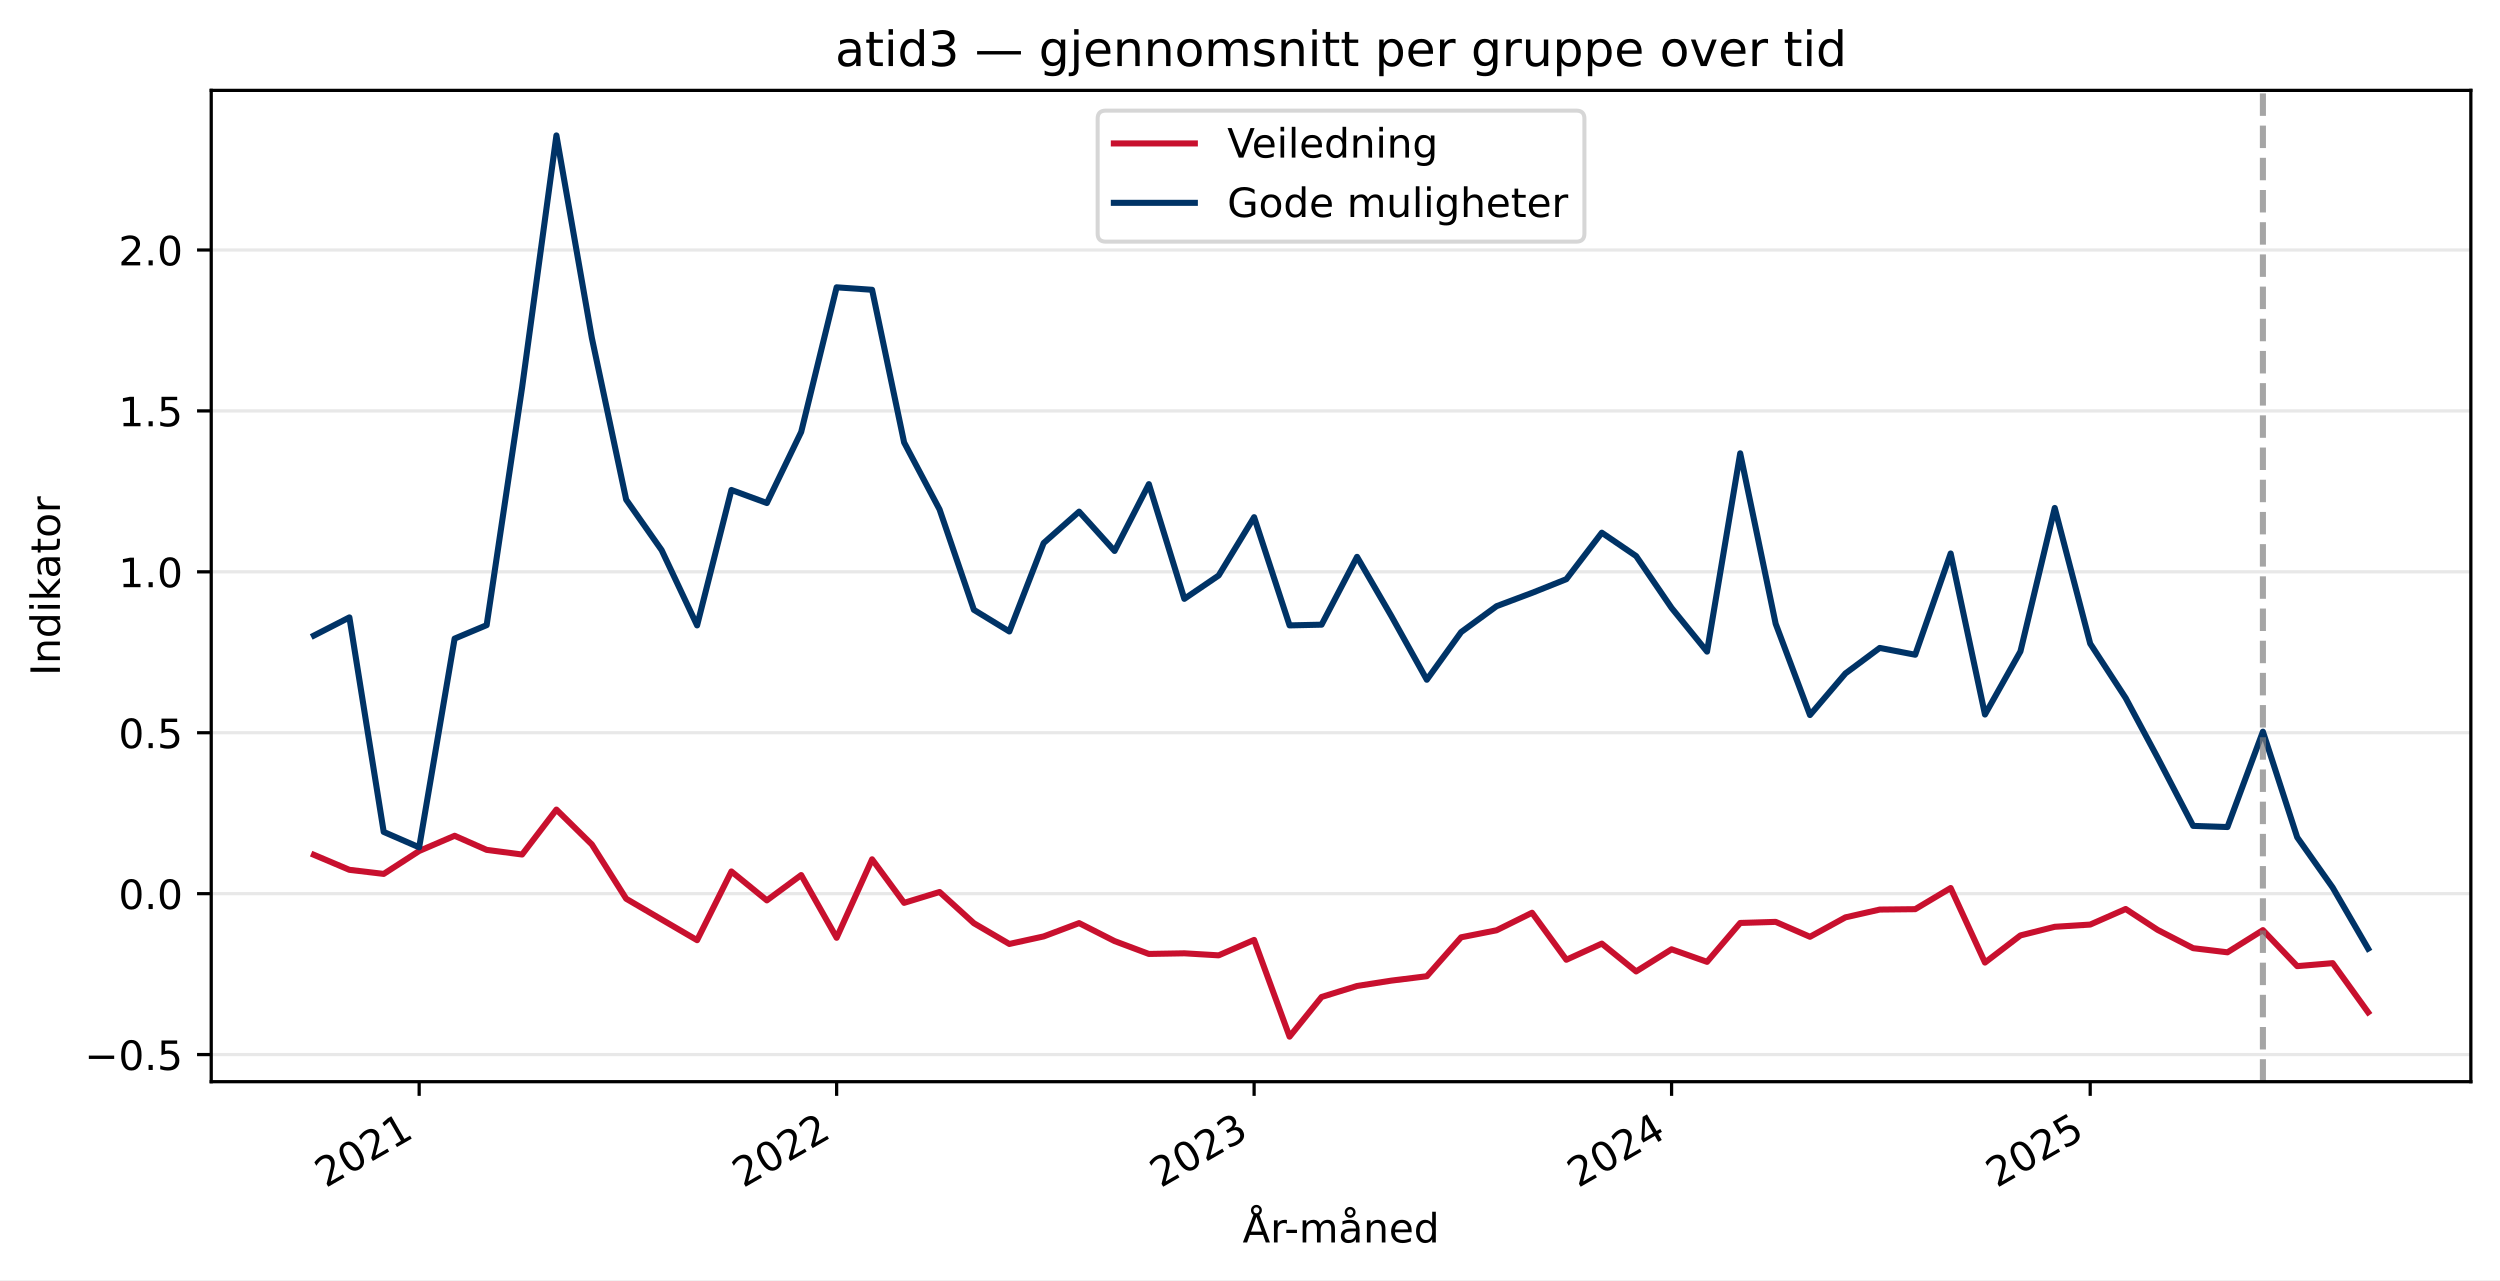
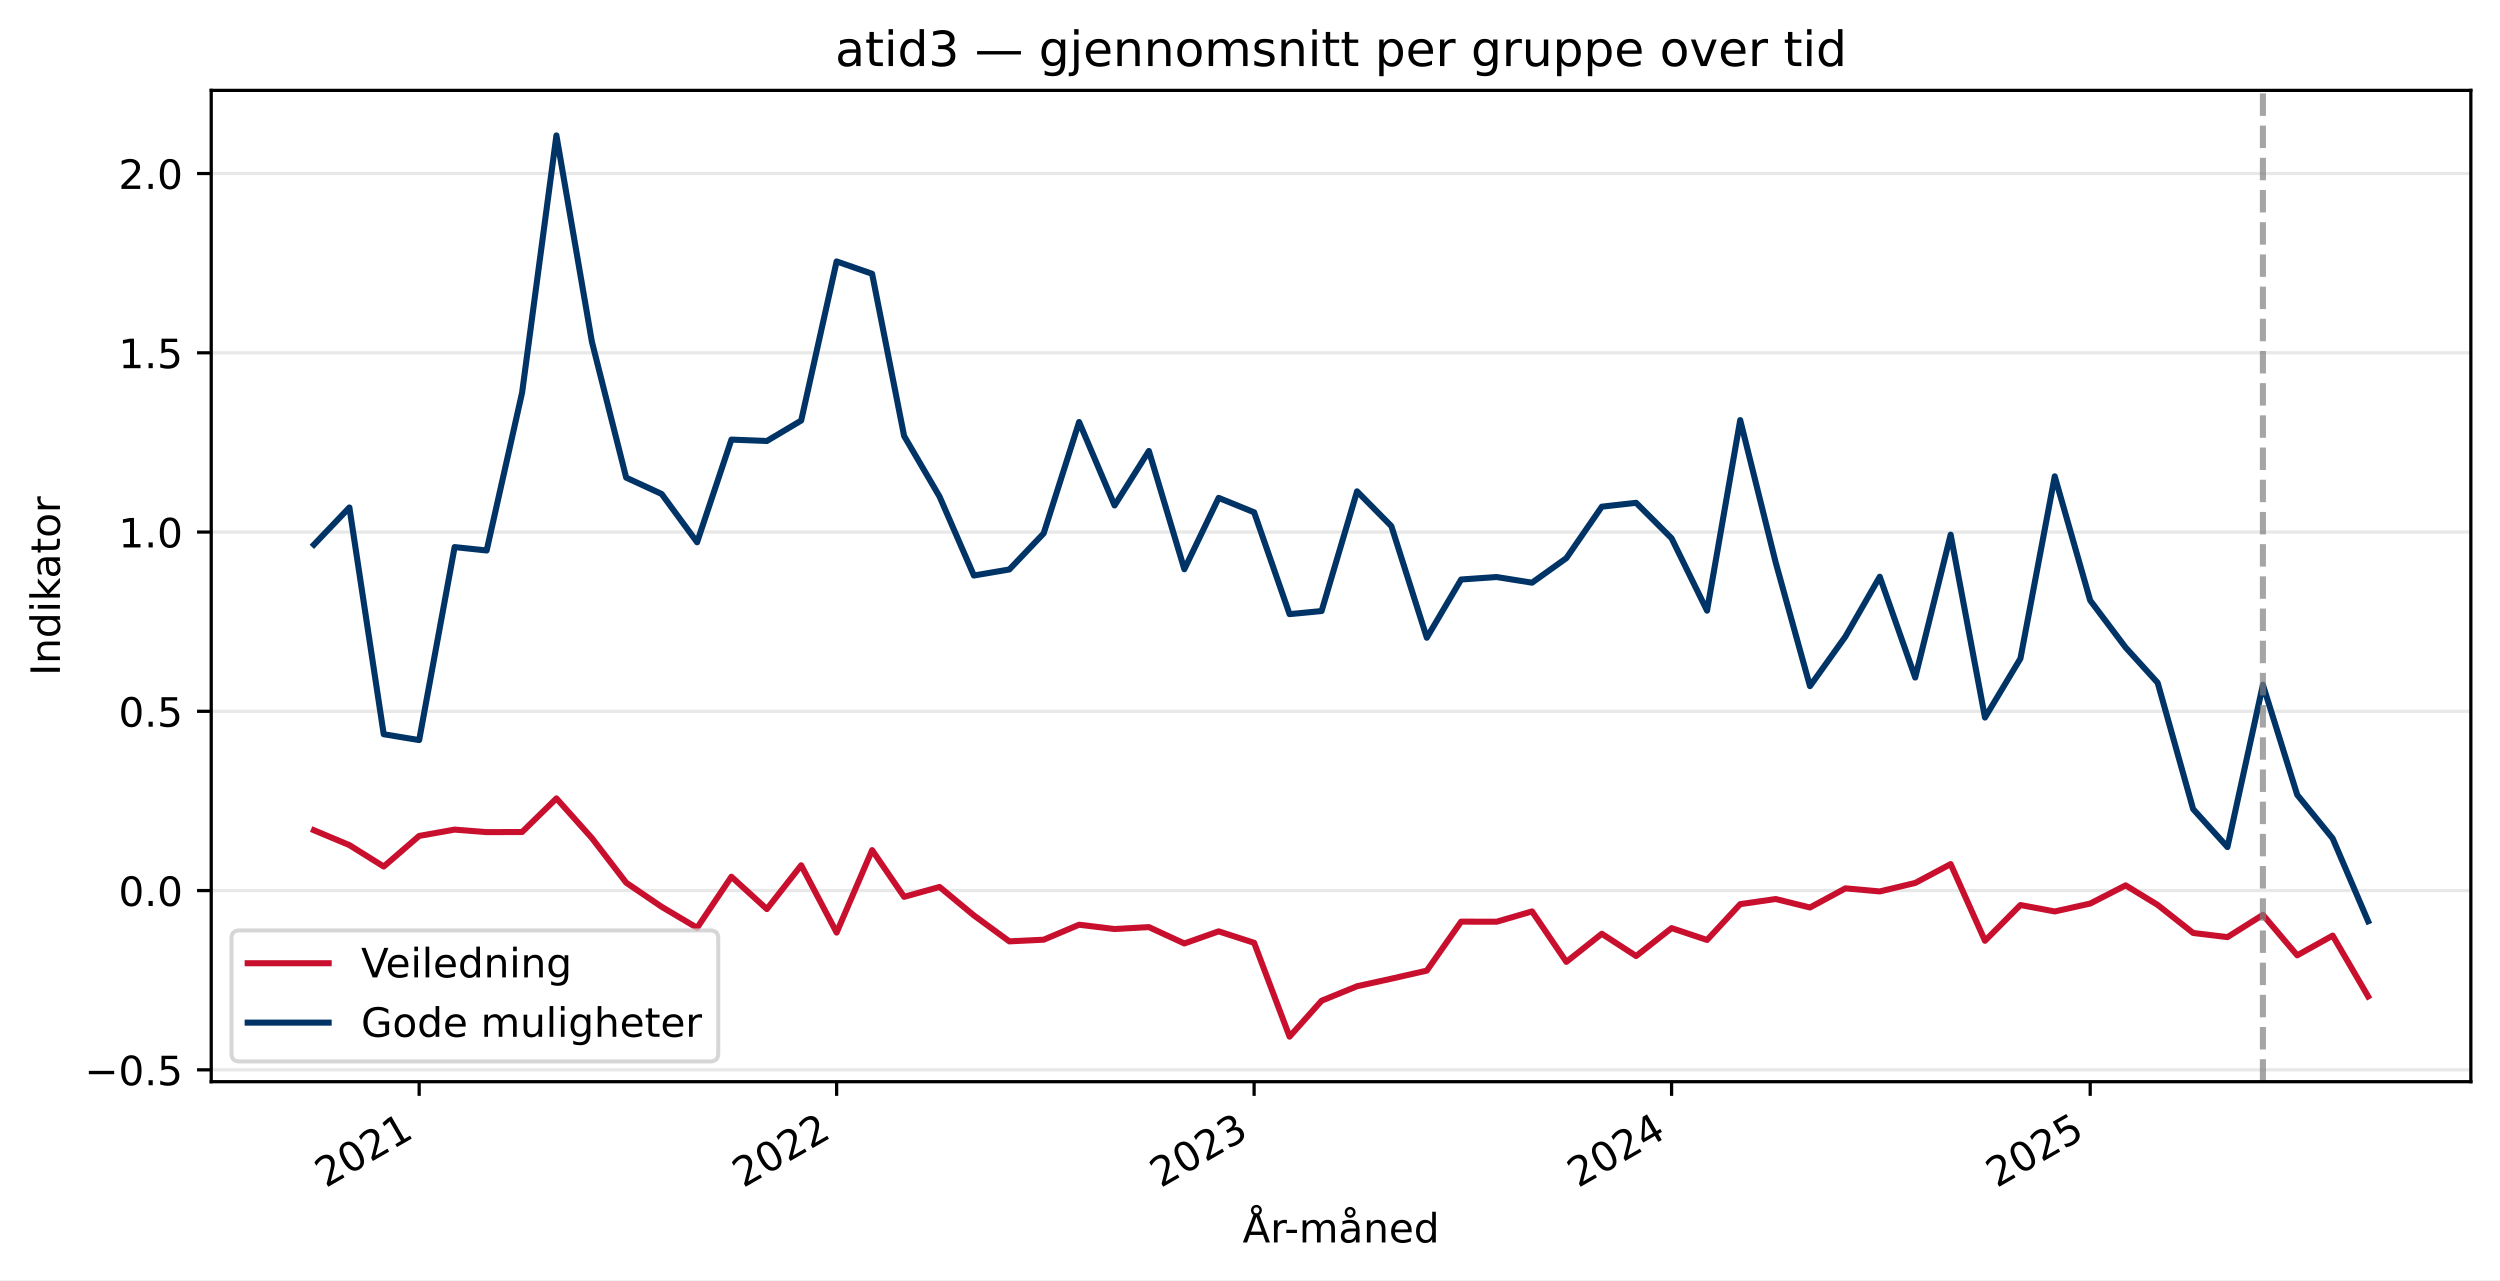
<svg xmlns="http://www.w3.org/2000/svg" xmlns:xlink="http://www.w3.org/1999/xlink" width="617.361pt" height="316.103pt" viewBox="0 0 617.361 316.103" version="1.1">
  <defs>
    <style type="text/css">*{stroke-linejoin: round; stroke-linecap: butt}</style>
  </defs>
  <g id="figure_1">
    <g id="patch_1">
      <path d="M 0 316.103  L 617.361 316.103  L 617.361 0  L 0 0  z " style="fill: #ffffff" />
    </g>
    <g id="axes_1">
      <g id="patch_2">
        <path d="M 52.161 267.118  L 610.161 267.118  L 610.161 22.318  L 52.161 22.318  z " style="fill: #ffffff" />
      </g>
      <g id="matplotlib.axis_1">
        <g id="xtick_1">
          <g id="line2d_1">
            <defs>
-               <path id="m268eef5f06" d="M 0 0  L 0 3.5  " style="stroke: #000000; stroke-width: 0.8" />
-             </defs>
-             <g>
-               <use xlink:href="#m268eef5f06" x="103.51" y="267.118" style="stroke: #000000; stroke-width: 0.8" />
+               <path id="m5c86300998" d="M 0 0  L 0 3.5  " style="stroke: #000000; stroke-width: 0.8" />
+             </defs>
+             <g>
+               <use xlink:href="#m5c86300998" x="103.51" y="267.118" style="stroke: #000000; stroke-width: 0.8" />
            </g>
          </g>
          <g id="text_1">
            <g transform="translate(80.4294 293.4236) rotate(-30) scale(0.1 -0.1)">
              <defs>
                <path id="DejaVuSans-32" d="M 1228 531  L 3431 531  L 3431 0  L 469 0  L 469 531  Q 828 903 1448 1529  Q 2069 2156 2228 2338  Q 2531 2678 2651 2914  Q 2772 3150 2772 3378  Q 2772 3750 2511 3984  Q 2250 4219 1831 4219  Q 1534 4219 1204 4116  Q 875 4013 500 3803  L 500 4441  Q 881 4594 1212 4672  Q 1544 4750 1819 4750  Q 2544 4750 2975 4387  Q 3406 4025 3406 3419  Q 3406 3131 3298 2873  Q 3191 2616 2906 2266  Q 2828 2175 2409 1742  Q 1991 1309 1228 531  z " transform="scale(0.015625)" />
                <path id="DejaVuSans-30" d="M 2034 4250  Q 1547 4250 1301 3770  Q 1056 3291 1056 2328  Q 1056 1369 1301 889  Q 1547 409 2034 409  Q 2525 409 2770 889  Q 3016 1369 3016 2328  Q 3016 3291 2770 3770  Q 2525 4250 2034 4250  z M 2034 4750  Q 2819 4750 3233 4129  Q 3647 3509 3647 2328  Q 3647 1150 3233 529  Q 2819 -91 2034 -91  Q 1250 -91 836 529  Q 422 1150 422 2328  Q 422 3509 836 4129  Q 1250 4750 2034 4750  z " transform="scale(0.015625)" />
                <path id="DejaVuSans-31" d="M 794 531  L 1825 531  L 1825 4091  L 703 3866  L 703 4441  L 1819 4666  L 2450 4666  L 2450 531  L 3481 531  L 3481 0  L 794 0  L 794 531  z " transform="scale(0.015625)" />
              </defs>
              <use xlink:href="#DejaVuSans-32" />
              <use xlink:href="#DejaVuSans-30" transform="translate(63.62305 0)" />
              <use xlink:href="#DejaVuSans-32" transform="translate(127.2461 0)" />
              <use xlink:href="#DejaVuSans-31" transform="translate(190.8691 0)" />
            </g>
          </g>
        </g>
        <g id="xtick_2">
          <g id="line2d_2">
            <g>
-               <use xlink:href="#m268eef5f06" x="206.602" y="267.118" style="stroke: #000000; stroke-width: 0.8" />
+               <use xlink:href="#m5c86300998" x="206.602" y="267.118" style="stroke: #000000; stroke-width: 0.8" />
            </g>
          </g>
          <g id="text_2">
            <g transform="translate(183.5221 293.4236) rotate(-30) scale(0.1 -0.1)">
              <use xlink:href="#DejaVuSans-32" />
              <use xlink:href="#DejaVuSans-30" transform="translate(63.62305 0)" />
              <use xlink:href="#DejaVuSans-32" transform="translate(127.2461 0)" />
              <use xlink:href="#DejaVuSans-32" transform="translate(190.8691 0)" />
            </g>
          </g>
        </g>
        <g id="xtick_3">
          <g id="line2d_3">
            <g>
-               <use xlink:href="#m268eef5f06" x="309.695" y="267.118" style="stroke: #000000; stroke-width: 0.8" />
+               <use xlink:href="#m5c86300998" x="309.695" y="267.118" style="stroke: #000000; stroke-width: 0.8" />
            </g>
          </g>
          <g id="text_3">
            <g transform="translate(286.6149 293.4236) rotate(-30) scale(0.1 -0.1)">
              <defs>
                <path id="DejaVuSans-33" d="M 2597 2516  Q 3050 2419 3304 2112  Q 3559 1806 3559 1356  Q 3559 666 3084 287  Q 2609 -91 1734 -91  Q 1441 -91 1130 -33  Q 819 25 488 141  L 488 750  Q 750 597 1062 519  Q 1375 441 1716 441  Q 2309 441 2620 675  Q 2931 909 2931 1356  Q 2931 1769 2642 2001  Q 2353 2234 1838 2234  L 1294 2234  L 1294 2753  L 1863 2753  Q 2328 2753 2575 2939  Q 2822 3125 2822 3475  Q 2822 3834 2567 4026  Q 2313 4219 1838 4219  Q 1578 4219 1281 4162  Q 984 4106 628 3988  L 628 4550  Q 988 4650 1302 4700  Q 1616 4750 1894 4750  Q 2613 4750 3031 4423  Q 3450 4097 3450 3541  Q 3450 3153 3228 2886  Q 3006 2619 2597 2516  z " transform="scale(0.015625)" />
              </defs>
              <use xlink:href="#DejaVuSans-32" />
              <use xlink:href="#DejaVuSans-30" transform="translate(63.62305 0)" />
              <use xlink:href="#DejaVuSans-32" transform="translate(127.2461 0)" />
              <use xlink:href="#DejaVuSans-33" transform="translate(190.8691 0)" />
            </g>
          </g>
        </g>
        <g id="xtick_4">
          <g id="line2d_4">
            <g>
-               <use xlink:href="#m268eef5f06" x="412.788" y="267.118" style="stroke: #000000; stroke-width: 0.8" />
+               <use xlink:href="#m5c86300998" x="412.788" y="267.118" style="stroke: #000000; stroke-width: 0.8" />
            </g>
          </g>
          <g id="text_4">
            <g transform="translate(389.7076 293.4236) rotate(-30) scale(0.1 -0.1)">
              <defs>
                <path id="DejaVuSans-34" d="M 2419 4116  L 825 1625  L 2419 1625  L 2419 4116  z M 2253 4666  L 3047 4666  L 3047 1625  L 3713 1625  L 3713 1100  L 3047 1100  L 3047 0  L 2419 0  L 2419 1100  L 313 1100  L 313 1709  L 2253 4666  z " transform="scale(0.015625)" />
              </defs>
              <use xlink:href="#DejaVuSans-32" />
              <use xlink:href="#DejaVuSans-30" transform="translate(63.62305 0)" />
              <use xlink:href="#DejaVuSans-32" transform="translate(127.2461 0)" />
              <use xlink:href="#DejaVuSans-34" transform="translate(190.8691 0)" />
            </g>
          </g>
        </g>
        <g id="xtick_5">
          <g id="line2d_5">
            <g>
-               <use xlink:href="#m268eef5f06" x="516.163" y="267.118" style="stroke: #000000; stroke-width: 0.8" />
+               <use xlink:href="#m5c86300998" x="516.163" y="267.118" style="stroke: #000000; stroke-width: 0.8" />
            </g>
          </g>
          <g id="text_5">
            <g transform="translate(493.0828 293.4236) rotate(-30) scale(0.1 -0.1)">
              <defs>
                <path id="DejaVuSans-35" d="M 691 4666  L 3169 4666  L 3169 4134  L 1269 4134  L 1269 2991  Q 1406 3038 1543 3061  Q 1681 3084 1819 3084  Q 2600 3084 3056 2656  Q 3513 2228 3513 1497  Q 3513 744 3044 326  Q 2575 -91 1722 -91  Q 1428 -91 1123 -41  Q 819 9 494 109  L 494 744  Q 775 591 1075 516  Q 1375 441 1709 441  Q 2250 441 2565 725  Q 2881 1009 2881 1497  Q 2881 1984 2565 2268  Q 2250 2553 1709 2553  Q 1456 2553 1204 2497  Q 953 2441 691 2322  L 691 4666  z " transform="scale(0.015625)" />
              </defs>
              <use xlink:href="#DejaVuSans-32" />
              <use xlink:href="#DejaVuSans-30" transform="translate(63.62305 0)" />
              <use xlink:href="#DejaVuSans-32" transform="translate(127.2461 0)" />
              <use xlink:href="#DejaVuSans-35" transform="translate(190.8691 0)" />
            </g>
          </g>
        </g>
        <g id="text_6">
          <g transform="translate(306.8461 306.8231) scale(0.1 -0.1)">
            <defs>
              <path id="DejaVuSans-c5" d="M 2663 5081  Q 2663 5278 2523 5417  Q 2384 5556 2188 5556  Q 1988 5556 1852 5420  Q 1716 5284 1716 5081  Q 1716 4884 1853 4746  Q 1991 4609 2188 4609  Q 2384 4609 2523 4746  Q 2663 4884 2663 5081  z M 2188 4044  L 1338 1722  L 3041 1722  L 2188 4044  z M 1716 4366  Q 1525 4494 1428 4673  Q 1331 4853 1331 5081  Q 1331 5441 1579 5691  Q 1828 5941 2188 5941  Q 2544 5941 2795 5689  Q 3047 5438 3047 5081  Q 3047 4863 2948 4678  Q 2850 4494 2663 4366  L 4325 0  L 3669 0  L 3244 1197  L 1141 1197  L 716 0  L 50 0  L 1716 4366  z " transform="scale(0.015625)" />
              <path id="DejaVuSans-72" d="M 2631 2963  Q 2534 3019 2420 3045  Q 2306 3072 2169 3072  Q 1681 3072 1420 2755  Q 1159 2438 1159 1844  L 1159 0  L 581 0  L 581 3500  L 1159 3500  L 1159 2956  Q 1341 3275 1631 3429  Q 1922 3584 2338 3584  Q 2397 3584 2469 3576  Q 2541 3569 2628 3553  L 2631 2963  z " transform="scale(0.015625)" />
              <path id="DejaVuSans-2d" d="M 313 2009  L 1997 2009  L 1997 1497  L 313 1497  L 313 2009  z " transform="scale(0.015625)" />
              <path id="DejaVuSans-6d" d="M 3328 2828  Q 3544 3216 3844 3400  Q 4144 3584 4550 3584  Q 5097 3584 5394 3201  Q 5691 2819 5691 2113  L 5691 0  L 5113 0  L 5113 2094  Q 5113 2597 4934 2840  Q 4756 3084 4391 3084  Q 3944 3084 3684 2787  Q 3425 2491 3425 1978  L 3425 0  L 2847 0  L 2847 2094  Q 2847 2600 2669 2842  Q 2491 3084 2119 3084  Q 1678 3084 1418 2786  Q 1159 2488 1159 1978  L 1159 0  L 581 0  L 581 3500  L 1159 3500  L 1159 2956  Q 1356 3278 1631 3431  Q 1906 3584 2284 3584  Q 2666 3584 2933 3390  Q 3200 3197 3328 2828  z " transform="scale(0.015625)" />
              <path id="DejaVuSans-e5" d="M 2194 1759  Q 1497 1759 1228 1600  Q 959 1441 959 1056  Q 959 750 1161 570  Q 1363 391 1709 391  Q 2188 391 2477 730  Q 2766 1069 2766 1631  L 2766 1759  L 2194 1759  z M 3341 1997  L 3341 0  L 2766 0  L 2766 531  Q 2569 213 2275 61  Q 1981 -91 1556 -91  Q 1019 -91 701 211  Q 384 513 384 1019  Q 384 1609 779 1909  Q 1175 2209 1959 2209  L 2766 2209  L 2766 2266  Q 2766 2663 2505 2880  Q 2244 3097 1772 3097  Q 1472 3097 1187 3025  Q 903 2953 641 2809  L 641 3341  Q 956 3463 1253 3523  Q 1550 3584 1831 3584  Q 2591 3584 2966 3190  Q 3341 2797 3341 1997  z M 2331 4763  Q 2331 4959 2193 5096  Q 2056 5234 1856 5234  Q 1653 5234 1517 5098  Q 1381 4963 1381 4763  Q 1381 4559 1517 4423  Q 1653 4288 1856 4288  Q 2056 4288 2193 4425  Q 2331 4563 2331 4763  z M 2712 4763  Q 2712 4403 2463 4153  Q 2215 3903 1856 3903  Q 1497 3903 1248 4153  Q 1000 4403 1000 4763  Q 1000 5122 1248 5370  Q 1497 5619 1856 5619  Q 2215 5619 2463 5370  Q 2712 5122 2712 4763  z " transform="scale(0.015625)" />
              <path id="DejaVuSans-6e" d="M 3513 2113  L 3513 0  L 2938 0  L 2938 2094  Q 2938 2591 2744 2837  Q 2550 3084 2163 3084  Q 1697 3084 1428 2787  Q 1159 2491 1159 1978  L 1159 0  L 581 0  L 581 3500  L 1159 3500  L 1159 2956  Q 1366 3272 1645 3428  Q 1925 3584 2291 3584  Q 2894 3584 3203 3211  Q 3513 2838 3513 2113  z " transform="scale(0.015625)" />
              <path id="DejaVuSans-65" d="M 3597 1894  L 3597 1613  L 953 1613  Q 991 1019 1311 708  Q 1631 397 2203 397  Q 2534 397 2845 478  Q 3156 559 3463 722  L 3463 178  Q 3153 47 2828 -22  Q 2503 -91 2169 -91  Q 1331 -91 842 396  Q 353 884 353 1716  Q 353 2575 817 3079  Q 1281 3584 2069 3584  Q 2775 3584 3186 3129  Q 3597 2675 3597 1894  z M 3022 2063  Q 3016 2534 2758 2815  Q 2500 3097 2075 3097  Q 1594 3097 1305 2825  Q 1016 2553 972 2059  L 3022 2063  z " transform="scale(0.015625)" />
              <path id="DejaVuSans-64" d="M 2906 2969  L 2906 4863  L 3481 4863  L 3481 0  L 2906 0  L 2906 525  Q 2725 213 2448 61  Q 2172 -91 1784 -91  Q 1150 -91 751 415  Q 353 922 353 1747  Q 353 2572 751 3078  Q 1150 3584 1784 3584  Q 2172 3584 2448 3432  Q 2725 3281 2906 2969  z M 947 1747  Q 947 1113 1208 752  Q 1469 391 1925 391  Q 2381 391 2643 752  Q 2906 1113 2906 1747  Q 2906 2381 2643 2742  Q 2381 3103 1925 3103  Q 1469 3103 1208 2742  Q 947 2381 947 1747  z " transform="scale(0.015625)" />
            </defs>
            <use xlink:href="#DejaVuSans-c5" />
            <use xlink:href="#DejaVuSans-72" transform="translate(68.4082 0)" />
            <use xlink:href="#DejaVuSans-2d" transform="translate(103.1465 0)" />
            <use xlink:href="#DejaVuSans-6d" transform="translate(139.2305 0)" />
            <use xlink:href="#DejaVuSans-e5" transform="translate(236.6426 0)" />
            <use xlink:href="#DejaVuSans-6e" transform="translate(297.9219 0)" />
            <use xlink:href="#DejaVuSans-65" transform="translate(361.3008 0)" />
            <use xlink:href="#DejaVuSans-64" transform="translate(422.8242 0)" />
          </g>
        </g>
      </g>
      <g id="matplotlib.axis_2">
        <g id="ytick_1">
          <g id="line2d_6">
-             <path d="M 52.161 260.422  L 610.161 260.422  " clip-path="url(#pd9fccee12d)" style="fill: none; stroke: #b0b0b0; stroke-opacity: 0.3; stroke-width: 0.8; stroke-linecap: square" />
+             <path d="M 52.161 264.193  L 610.161 264.193  " clip-path="url(#p86f8f20740)" style="fill: none; stroke: #b0b0b0; stroke-opacity: 0.3; stroke-width: 0.8; stroke-linecap: square" />
          </g>
          <g id="line2d_7">
            <defs>
-               <path id="m93babaf07c" d="M 0 0  L -3.5 0  " style="stroke: #000000; stroke-width: 0.8" />
-             </defs>
-             <g>
-               <use xlink:href="#m93babaf07c" x="52.161" y="260.422" style="stroke: #000000; stroke-width: 0.8" />
+               <path id="m6e2155413f" d="M 0 0  L -3.5 0  " style="stroke: #000000; stroke-width: 0.8" />
+             </defs>
+             <g>
+               <use xlink:href="#m6e2155413f" x="52.161" y="264.193" style="stroke: #000000; stroke-width: 0.8" />
            </g>
          </g>
          <g id="text_7">
-             <g transform="translate(20.87813 264.2214) scale(0.1 -0.1)">
+             <g transform="translate(20.87813 267.9919) scale(0.1 -0.1)">
              <defs>
                <path id="DejaVuSans-2212" d="M 678 2272  L 4684 2272  L 4684 1741  L 678 1741  L 678 2272  z " transform="scale(0.015625)" />
                <path id="DejaVuSans-2e" d="M 684 794  L 1344 794  L 1344 0  L 684 0  L 684 794  z " transform="scale(0.015625)" />
              </defs>
              <use xlink:href="#DejaVuSans-2212" />
              <use xlink:href="#DejaVuSans-30" transform="translate(83.78906 0)" />
              <use xlink:href="#DejaVuSans-2e" transform="translate(147.4121 0)" />
              <use xlink:href="#DejaVuSans-35" transform="translate(179.1992 0)" />
            </g>
          </g>
        </g>
        <g id="ytick_2">
          <g id="line2d_8">
-             <path d="M 52.161 220.685  L 610.161 220.685  " clip-path="url(#pd9fccee12d)" style="fill: none; stroke: #b0b0b0; stroke-opacity: 0.3; stroke-width: 0.8; stroke-linecap: square" />
+             <path d="M 52.161 219.925  L 610.161 219.925  " clip-path="url(#p86f8f20740)" style="fill: none; stroke: #b0b0b0; stroke-opacity: 0.3; stroke-width: 0.8; stroke-linecap: square" />
          </g>
          <g id="line2d_9">
            <g>
-               <use xlink:href="#m93babaf07c" x="52.161" y="220.685" style="stroke: #000000; stroke-width: 0.8" />
+               <use xlink:href="#m6e2155413f" x="52.161" y="219.925" style="stroke: #000000; stroke-width: 0.8" />
            </g>
          </g>
          <g id="text_8">
-             <g transform="translate(29.25781 224.4839) scale(0.1 -0.1)">
+             <g transform="translate(29.25781 223.7239) scale(0.1 -0.1)">
              <use xlink:href="#DejaVuSans-30" />
              <use xlink:href="#DejaVuSans-2e" transform="translate(63.62305 0)" />
              <use xlink:href="#DejaVuSans-30" transform="translate(95.41016 0)" />
            </g>
          </g>
        </g>
        <g id="ytick_3">
          <g id="line2d_10">
-             <path d="M 52.161 180.947  L 610.161 180.947  " clip-path="url(#pd9fccee12d)" style="fill: none; stroke: #b0b0b0; stroke-opacity: 0.3; stroke-width: 0.8; stroke-linecap: square" />
+             <path d="M 52.161 175.657  L 610.161 175.657  " clip-path="url(#p86f8f20740)" style="fill: none; stroke: #b0b0b0; stroke-opacity: 0.3; stroke-width: 0.8; stroke-linecap: square" />
          </g>
          <g id="line2d_11">
            <g>
-               <use xlink:href="#m93babaf07c" x="52.161" y="180.947" style="stroke: #000000; stroke-width: 0.8" />
+               <use xlink:href="#m6e2155413f" x="52.161" y="175.657" style="stroke: #000000; stroke-width: 0.8" />
            </g>
          </g>
          <g id="text_9">
-             <g transform="translate(29.25781 184.7464) scale(0.1 -0.1)">
+             <g transform="translate(29.25781 179.4558) scale(0.1 -0.1)">
              <use xlink:href="#DejaVuSans-30" />
              <use xlink:href="#DejaVuSans-2e" transform="translate(63.62305 0)" />
              <use xlink:href="#DejaVuSans-35" transform="translate(95.41016 0)" />
            </g>
          </g>
        </g>
        <g id="ytick_4">
          <g id="line2d_12">
-             <path d="M 52.161 141.21  L 610.161 141.21  " clip-path="url(#pd9fccee12d)" style="fill: none; stroke: #b0b0b0; stroke-opacity: 0.3; stroke-width: 0.8; stroke-linecap: square" />
+             <path d="M 52.161 131.389  L 610.161 131.389  " clip-path="url(#p86f8f20740)" style="fill: none; stroke: #b0b0b0; stroke-opacity: 0.3; stroke-width: 0.8; stroke-linecap: square" />
          </g>
          <g id="line2d_13">
            <g>
-               <use xlink:href="#m93babaf07c" x="52.161" y="141.21" style="stroke: #000000; stroke-width: 0.8" />
+               <use xlink:href="#m6e2155413f" x="52.161" y="131.389" style="stroke: #000000; stroke-width: 0.8" />
            </g>
          </g>
          <g id="text_10">
-             <g transform="translate(29.25781 145.0089) scale(0.1 -0.1)">
+             <g transform="translate(29.25781 135.1878) scale(0.1 -0.1)">
              <use xlink:href="#DejaVuSans-31" />
              <use xlink:href="#DejaVuSans-2e" transform="translate(63.62305 0)" />
              <use xlink:href="#DejaVuSans-30" transform="translate(95.41016 0)" />
            </g>
          </g>
        </g>
        <g id="ytick_5">
          <g id="line2d_14">
-             <path d="M 52.161 101.472  L 610.161 101.472  " clip-path="url(#pd9fccee12d)" style="fill: none; stroke: #b0b0b0; stroke-opacity: 0.3; stroke-width: 0.8; stroke-linecap: square" />
+             <path d="M 52.161 87.121  L 610.161 87.121  " clip-path="url(#p86f8f20740)" style="fill: none; stroke: #b0b0b0; stroke-opacity: 0.3; stroke-width: 0.8; stroke-linecap: square" />
          </g>
          <g id="line2d_15">
            <g>
-               <use xlink:href="#m93babaf07c" x="52.161" y="101.472" style="stroke: #000000; stroke-width: 0.8" />
+               <use xlink:href="#m6e2155413f" x="52.161" y="87.121" style="stroke: #000000; stroke-width: 0.8" />
            </g>
          </g>
          <g id="text_11">
-             <g transform="translate(29.25781 105.2714) scale(0.1 -0.1)">
+             <g transform="translate(29.25781 90.91973) scale(0.1 -0.1)">
              <use xlink:href="#DejaVuSans-31" />
              <use xlink:href="#DejaVuSans-2e" transform="translate(63.62305 0)" />
              <use xlink:href="#DejaVuSans-35" transform="translate(95.41016 0)" />
            </g>
          </g>
        </g>
        <g id="ytick_6">
          <g id="line2d_16">
-             <path d="M 52.161 61.735  L 610.161 61.735  " clip-path="url(#pd9fccee12d)" style="fill: none; stroke: #b0b0b0; stroke-opacity: 0.3; stroke-width: 0.8; stroke-linecap: square" />
+             <path d="M 52.161 42.852  L 610.161 42.852  " clip-path="url(#p86f8f20740)" style="fill: none; stroke: #b0b0b0; stroke-opacity: 0.3; stroke-width: 0.8; stroke-linecap: square" />
          </g>
          <g id="line2d_17">
            <g>
-               <use xlink:href="#m93babaf07c" x="52.161" y="61.735" style="stroke: #000000; stroke-width: 0.8" />
+               <use xlink:href="#m6e2155413f" x="52.161" y="42.852" style="stroke: #000000; stroke-width: 0.8" />
            </g>
          </g>
          <g id="text_12">
-             <g transform="translate(29.25781 65.53387) scale(0.1 -0.1)">
+             <g transform="translate(29.25781 46.65169) scale(0.1 -0.1)">
              <use xlink:href="#DejaVuSans-32" />
              <use xlink:href="#DejaVuSans-2e" transform="translate(63.62305 0)" />
              <use xlink:href="#DejaVuSans-30" transform="translate(95.41016 0)" />
            </g>
          </g>
        </g>
        <g id="text_13">
          <g transform="translate(14.79844 166.872) rotate(-90) scale(0.1 -0.1)">
            <defs>
              <path id="DejaVuSans-49" d="M 628 4666  L 1259 4666  L 1259 0  L 628 0  L 628 4666  z " transform="scale(0.015625)" />
              <path id="DejaVuSans-69" d="M 603 3500  L 1178 3500  L 1178 0  L 603 0  L 603 3500  z M 603 4863  L 1178 4863  L 1178 4134  L 603 4134  L 603 4863  z " transform="scale(0.015625)" />
              <path id="DejaVuSans-6b" d="M 581 4863  L 1159 4863  L 1159 1991  L 2875 3500  L 3609 3500  L 1753 1863  L 3688 0  L 2938 0  L 1159 1709  L 1159 0  L 581 0  L 581 4863  z " transform="scale(0.015625)" />
              <path id="DejaVuSans-61" d="M 2194 1759  Q 1497 1759 1228 1600  Q 959 1441 959 1056  Q 959 750 1161 570  Q 1363 391 1709 391  Q 2188 391 2477 730  Q 2766 1069 2766 1631  L 2766 1759  L 2194 1759  z M 3341 1997  L 3341 0  L 2766 0  L 2766 531  Q 2569 213 2275 61  Q 1981 -91 1556 -91  Q 1019 -91 701 211  Q 384 513 384 1019  Q 384 1609 779 1909  Q 1175 2209 1959 2209  L 2766 2209  L 2766 2266  Q 2766 2663 2505 2880  Q 2244 3097 1772 3097  Q 1472 3097 1187 3025  Q 903 2953 641 2809  L 641 3341  Q 956 3463 1253 3523  Q 1550 3584 1831 3584  Q 2591 3584 2966 3190  Q 3341 2797 3341 1997  z " transform="scale(0.015625)" />
              <path id="DejaVuSans-74" d="M 1172 4494  L 1172 3500  L 2356 3500  L 2356 3053  L 1172 3053  L 1172 1153  Q 1172 725 1289 603  Q 1406 481 1766 481  L 2356 481  L 2356 0  L 1766 0  Q 1100 0 847 248  Q 594 497 594 1153  L 594 3053  L 172 3053  L 172 3500  L 594 3500  L 594 4494  L 1172 4494  z " transform="scale(0.015625)" />
              <path id="DejaVuSans-6f" d="M 1959 3097  Q 1497 3097 1228 2736  Q 959 2375 959 1747  Q 959 1119 1226 758  Q 1494 397 1959 397  Q 2419 397 2687 759  Q 2956 1122 2956 1747  Q 2956 2369 2687 2733  Q 2419 3097 1959 3097  z M 1959 3584  Q 2709 3584 3137 3096  Q 3566 2609 3566 1747  Q 3566 888 3137 398  Q 2709 -91 1959 -91  Q 1206 -91 779 398  Q 353 888 353 1747  Q 353 2609 779 3096  Q 1206 3584 1959 3584  z " transform="scale(0.015625)" />
            </defs>
            <use xlink:href="#DejaVuSans-49" />
            <use xlink:href="#DejaVuSans-6e" transform="translate(29.49219 0)" />
            <use xlink:href="#DejaVuSans-64" transform="translate(92.87109 0)" />
            <use xlink:href="#DejaVuSans-69" transform="translate(156.3477 0)" />
            <use xlink:href="#DejaVuSans-6b" transform="translate(184.1309 0)" />
            <use xlink:href="#DejaVuSans-61" transform="translate(240.291 0)" />
            <use xlink:href="#DejaVuSans-74" transform="translate(301.5703 0)" />
            <use xlink:href="#DejaVuSans-6f" transform="translate(340.7793 0)" />
            <use xlink:href="#DejaVuSans-72" transform="translate(401.9609 0)" />
          </g>
        </g>
      </g>
      <g id="line2d_18">
-         <path d="M 77.525 211.094  L 86.28 214.799  L 94.754 215.805  L 103.51 210.146  L 112.265 206.389  L 120.174 209.869  L 128.93 211.017  L 137.403 199.924  L 146.159 208.54  L 154.632 221.939  L 163.388 227.06  L 172.144 232.17  L 180.617 215.203  L 189.373 222.341  L 197.847 216.09  L 206.602 231.576  L 215.358 212.202  L 223.267 222.953  L 232.022 220.273  L 240.496 227.985  L 249.252 233.105  L 257.725 231.246  L 266.481 227.953  L 275.237 232.395  L 283.71 235.571  L 292.466 235.414  L 300.939 235.918  L 309.695 232.109  L 318.451 255.991  L 326.359 246.194  L 335.115 243.481  L 343.589 242.159  L 352.344 241.074  L 360.818 231.46  L 369.574 229.729  L 378.329 225.4  L 386.803 237.004  L 395.559 233.02  L 404.032 239.889  L 412.788 234.423  L 421.544 237.52  L 429.735 227.919  L 438.49 227.652  L 446.964 231.335  L 455.72 226.538  L 464.193 224.612  L 472.949 224.515  L 481.705 219.292  L 490.178 237.699  L 498.934 230.997  L 507.407 228.869  L 516.163 228.318  L 524.919 224.469  L 532.827 229.636  L 541.583 234.148  L 550.056 235.168  L 558.812 229.689  L 567.286 238.584  L 576.041 237.843  L 584.797 249.987  " clip-path="url(#pd9fccee12d)" style="fill: none; stroke: #c8102e; stroke-width: 1.5; stroke-linecap: square" />
+         <path d="M 77.525 205.024  L 86.28 208.695  L 94.754 213.985  L 103.51 206.426  L 112.265 204.867  L 120.174 205.488  L 128.93 205.458  L 137.403 197.165  L 146.159 206.96  L 154.632 217.973  L 163.388 223.927  L 172.144 229.119  L 180.617 216.507  L 189.373 224.493  L 197.847 213.677  L 206.602 230.292  L 215.358 209.935  L 223.267 221.469  L 232.022 219.026  L 240.496 226.058  L 249.252 232.463  L 257.725 232.055  L 266.481 228.355  L 275.237 229.42  L 283.71 228.941  L 292.466 232.981  L 300.939 229.992  L 309.695 232.818  L 318.451 255.991  L 326.359 247.119  L 335.115 243.547  L 343.589 241.681  L 352.344 239.689  L 360.818 227.593  L 369.574 227.616  L 378.329 225.069  L 386.803 237.531  L 395.559 230.588  L 404.032 236.087  L 412.788 229.192  L 421.544 232.117  L 429.735 223.274  L 438.49 222.011  L 446.964 224.103  L 455.72 219.37  L 464.193 220.135  L 472.949 218.038  L 481.705 213.386  L 490.178 232.319  L 498.934 223.492  L 507.407 225.08  L 516.163 223.128  L 524.919 218.636  L 532.827 223.472  L 541.583 230.39  L 550.056 231.416  L 558.812 225.915  L 567.286 235.91  L 576.041 231.041  L 584.797 246.067  " clip-path="url(#p86f8f20740)" style="fill: none; stroke: #c8102e; stroke-width: 1.5; stroke-linecap: square" />
      </g>
      <g id="line2d_19">
-         <path d="M 77.525 156.951  L 86.28 152.465  L 94.754 205.437  L 103.51 209.244  L 112.265 157.701  L 120.174 154.379  L 128.93 95.668  L 137.403 33.445  L 146.159 83.484  L 154.632 123.389  L 163.388 135.853  L 172.144 154.439  L 180.617 120.995  L 189.373 124.218  L 197.847 106.67  L 206.602 70.951  L 215.358 71.563  L 223.267 109.263  L 232.022 125.815  L 240.496 150.598  L 249.252 155.939  L 257.725 134.098  L 266.481 126.349  L 275.237 136.054  L 283.71 119.558  L 292.466 147.881  L 300.939 142.116  L 309.695 127.716  L 318.451 154.436  L 326.359 154.259  L 335.115 137.511  L 343.589 152.128  L 352.344 167.86  L 360.818 156.093  L 369.574 149.695  L 378.329 146.405  L 386.803 143.023  L 395.559 131.549  L 404.032 137.314  L 412.788 150.128  L 421.544 160.913  L 429.735 111.946  L 438.49 154.036  L 446.964 176.573  L 455.72 166.297  L 464.193 160  L 472.949 161.683  L 481.705 136.683  L 490.178 176.449  L 498.934 160.862  L 507.407 125.439  L 516.163 158.936  L 524.919 172.364  L 532.827 187.129  L 541.583 203.946  L 550.056 204.231  L 558.812 180.682  L 567.286 206.778  L 576.041 219.176  L 584.797 234.272  " clip-path="url(#pd9fccee12d)" style="fill: none; stroke: #003366; stroke-width: 1.5; stroke-linecap: square" />
+         <path d="M 77.525 134.506  L 86.28 125.32  L 94.754 181.318  L 103.51 182.759  L 112.265 135.1  L 120.174 135.939  L 128.93 96.949  L 137.403 33.445  L 146.159 84.369  L 154.632 117.951  L 163.388 121.98  L 172.144 133.91  L 180.617 108.557  L 189.373 108.899  L 197.847 103.853  L 206.602 64.558  L 215.358 67.605  L 223.267 107.666  L 232.022 122.637  L 240.496 142.12  L 249.252 140.629  L 257.725 131.723  L 266.481 104.213  L 275.237 124.818  L 283.71 111.364  L 292.466 140.572  L 300.939 122.945  L 309.695 126.508  L 318.451 151.66  L 326.359 150.894  L 335.115 121.334  L 343.589 129.927  L 352.344 157.48  L 360.818 143.103  L 369.574 142.494  L 378.329 143.89  L 386.803 137.829  L 395.559 125.119  L 404.032 124.168  L 412.788 132.921  L 421.544 150.797  L 429.735 103.744  L 438.49 138.889  L 446.964 169.436  L 455.72 157.186  L 464.193 142.422  L 472.949 167.317  L 481.705 132.035  L 490.178 177.197  L 498.934 162.618  L 507.407 117.629  L 516.163 148.273  L 524.919 159.903  L 532.827 168.612  L 541.583 199.808  L 550.056 209.177  L 558.812 169.102  L 567.286 196.283  L 576.041 207.046  L 584.797 227.5  " clip-path="url(#p86f8f20740)" style="fill: none; stroke: #003366; stroke-width: 1.5; stroke-linecap: square" />
      </g>
      <g id="line2d_20">
-         <path d="M 558.812 267.118  L 558.812 22.318  " clip-path="url(#pd9fccee12d)" style="fill: none; stroke-dasharray: 5.55,2.4; stroke-dashoffset: 0; stroke: #808080; stroke-opacity: 0.7; stroke-width: 1.5" />
+         <path d="M 558.812 267.118  L 558.812 22.318  " clip-path="url(#p86f8f20740)" style="fill: none; stroke-dasharray: 5.55,2.4; stroke-dashoffset: 0; stroke: #808080; stroke-opacity: 0.7; stroke-width: 1.5" />
      </g>
      <g id="patch_3">
        <path d="M 52.161 267.118  L 52.161 22.318  " style="fill: none; stroke: #000000; stroke-width: 0.8; stroke-linejoin: miter; stroke-linecap: square" />
      </g>
      <g id="patch_4">
        <path d="M 610.161 267.118  L 610.161 22.318  " style="fill: none; stroke: #000000; stroke-width: 0.8; stroke-linejoin: miter; stroke-linecap: square" />
      </g>
      <g id="patch_5">
        <path d="M 52.161 267.118  L 610.161 267.118  " style="fill: none; stroke: #000000; stroke-width: 0.8; stroke-linejoin: miter; stroke-linecap: square" />
      </g>
      <g id="patch_6">
        <path d="M 52.161 22.318  L 610.161 22.318  " style="fill: none; stroke: #000000; stroke-width: 0.8; stroke-linejoin: miter; stroke-linecap: square" />
      </g>
      <g id="text_14">
        <g transform="translate(206.2447 16.31812) scale(0.12 -0.12)">
          <defs>
            <path id="DejaVuSans-20" transform="scale(0.015625)" />
            <path id="DejaVuSans-2014" d="M 313 1978  L 6088 1978  L 6088 1528  L 313 1528  L 313 1978  z " transform="scale(0.015625)" />
            <path id="DejaVuSans-67" d="M 2906 1791  Q 2906 2416 2648 2759  Q 2391 3103 1925 3103  Q 1463 3103 1205 2759  Q 947 2416 947 1791  Q 947 1169 1205 825  Q 1463 481 1925 481  Q 2391 481 2648 825  Q 2906 1169 2906 1791  z M 3481 434  Q 3481 -459 3084 -895  Q 2688 -1331 1869 -1331  Q 1566 -1331 1297 -1286  Q 1028 -1241 775 -1147  L 775 -588  Q 1028 -725 1275 -790  Q 1522 -856 1778 -856  Q 2344 -856 2625 -561  Q 2906 -266 2906 331  L 2906 616  Q 2728 306 2450 153  Q 2172 0 1784 0  Q 1141 0 747 490  Q 353 981 353 1791  Q 353 2603 747 3093  Q 1141 3584 1784 3584  Q 2172 3584 2450 3431  Q 2728 3278 2906 2969  L 2906 3500  L 3481 3500  L 3481 434  z " transform="scale(0.015625)" />
            <path id="DejaVuSans-6a" d="M 603 3500  L 1178 3500  L 1178 -63  Q 1178 -731 923 -1031  Q 669 -1331 103 -1331  L -116 -1331  L -116 -844  L 38 -844  Q 366 -844 484 -692  Q 603 -541 603 -63  L 603 3500  z M 603 4863  L 1178 4863  L 1178 4134  L 603 4134  L 603 4863  z " transform="scale(0.015625)" />
            <path id="DejaVuSans-73" d="M 2834 3397  L 2834 2853  Q 2591 2978 2328 3040  Q 2066 3103 1784 3103  Q 1356 3103 1142 2972  Q 928 2841 928 2578  Q 928 2378 1081 2264  Q 1234 2150 1697 2047  L 1894 2003  Q 2506 1872 2764 1633  Q 3022 1394 3022 966  Q 3022 478 2636 193  Q 2250 -91 1575 -91  Q 1294 -91 989 -36  Q 684 19 347 128  L 347 722  Q 666 556 975 473  Q 1284 391 1588 391  Q 1994 391 2212 530  Q 2431 669 2431 922  Q 2431 1156 2273 1281  Q 2116 1406 1581 1522  L 1381 1569  Q 847 1681 609 1914  Q 372 2147 372 2553  Q 372 3047 722 3315  Q 1072 3584 1716 3584  Q 2034 3584 2315 3537  Q 2597 3491 2834 3397  z " transform="scale(0.015625)" />
            <path id="DejaVuSans-70" d="M 1159 525  L 1159 -1331  L 581 -1331  L 581 3500  L 1159 3500  L 1159 2969  Q 1341 3281 1617 3432  Q 1894 3584 2278 3584  Q 2916 3584 3314 3078  Q 3713 2572 3713 1747  Q 3713 922 3314 415  Q 2916 -91 2278 -91  Q 1894 -91 1617 61  Q 1341 213 1159 525  z M 3116 1747  Q 3116 2381 2855 2742  Q 2594 3103 2138 3103  Q 1681 3103 1420 2742  Q 1159 2381 1159 1747  Q 1159 1113 1420 752  Q 1681 391 2138 391  Q 2594 391 2855 752  Q 3116 1113 3116 1747  z " transform="scale(0.015625)" />
            <path id="DejaVuSans-75" d="M 544 1381  L 544 3500  L 1119 3500  L 1119 1403  Q 1119 906 1312 657  Q 1506 409 1894 409  Q 2359 409 2629 706  Q 2900 1003 2900 1516  L 2900 3500  L 3475 3500  L 3475 0  L 2900 0  L 2900 538  Q 2691 219 2414 64  Q 2138 -91 1772 -91  Q 1169 -91 856 284  Q 544 659 544 1381  z M 1991 3584  L 1991 3584  z " transform="scale(0.015625)" />
            <path id="DejaVuSans-76" d="M 191 3500  L 800 3500  L 1894 563  L 2988 3500  L 3597 3500  L 2284 0  L 1503 0  L 191 3500  z " transform="scale(0.015625)" />
          </defs>
          <use xlink:href="#DejaVuSans-61" />
          <use xlink:href="#DejaVuSans-74" transform="translate(61.2793 0)" />
          <use xlink:href="#DejaVuSans-69" transform="translate(100.4883 0)" />
          <use xlink:href="#DejaVuSans-64" transform="translate(128.2715 0)" />
          <use xlink:href="#DejaVuSans-33" transform="translate(191.748 0)" />
          <use xlink:href="#DejaVuSans-20" transform="translate(255.3711 0)" />
          <use xlink:href="#DejaVuSans-2014" transform="translate(287.1582 0)" />
          <use xlink:href="#DejaVuSans-20" transform="translate(387.1582 0)" />
          <use xlink:href="#DejaVuSans-67" transform="translate(418.9453 0)" />
          <use xlink:href="#DejaVuSans-6a" transform="translate(482.4219 0)" />
          <use xlink:href="#DejaVuSans-65" transform="translate(510.2051 0)" />
          <use xlink:href="#DejaVuSans-6e" transform="translate(571.7285 0)" />
          <use xlink:href="#DejaVuSans-6e" transform="translate(635.1074 0)" />
          <use xlink:href="#DejaVuSans-6f" transform="translate(698.4863 0)" />
          <use xlink:href="#DejaVuSans-6d" transform="translate(759.668 0)" />
          <use xlink:href="#DejaVuSans-73" transform="translate(857.0801 0)" />
          <use xlink:href="#DejaVuSans-6e" transform="translate(909.1797 0)" />
          <use xlink:href="#DejaVuSans-69" transform="translate(972.5586 0)" />
          <use xlink:href="#DejaVuSans-74" transform="translate(1000.342 0)" />
          <use xlink:href="#DejaVuSans-74" transform="translate(1039.551 0)" />
          <use xlink:href="#DejaVuSans-20" transform="translate(1078.76 0)" />
          <use xlink:href="#DejaVuSans-70" transform="translate(1110.547 0)" />
          <use xlink:href="#DejaVuSans-65" transform="translate(1174.023 0)" />
          <use xlink:href="#DejaVuSans-72" transform="translate(1235.547 0)" />
          <use xlink:href="#DejaVuSans-20" transform="translate(1276.66 0)" />
          <use xlink:href="#DejaVuSans-67" transform="translate(1308.447 0)" />
          <use xlink:href="#DejaVuSans-72" transform="translate(1371.924 0)" />
          <use xlink:href="#DejaVuSans-75" transform="translate(1413.037 0)" />
          <use xlink:href="#DejaVuSans-70" transform="translate(1476.416 0)" />
          <use xlink:href="#DejaVuSans-70" transform="translate(1539.893 0)" />
          <use xlink:href="#DejaVuSans-65" transform="translate(1603.369 0)" />
          <use xlink:href="#DejaVuSans-20" transform="translate(1664.893 0)" />
          <use xlink:href="#DejaVuSans-6f" transform="translate(1696.68 0)" />
          <use xlink:href="#DejaVuSans-76" transform="translate(1757.861 0)" />
          <use xlink:href="#DejaVuSans-65" transform="translate(1817.041 0)" />
          <use xlink:href="#DejaVuSans-72" transform="translate(1878.564 0)" />
          <use xlink:href="#DejaVuSans-20" transform="translate(1919.678 0)" />
          <use xlink:href="#DejaVuSans-74" transform="translate(1951.465 0)" />
          <use xlink:href="#DejaVuSans-69" transform="translate(1990.674 0)" />
          <use xlink:href="#DejaVuSans-64" transform="translate(2018.457 0)" />
        </g>
      </g>
      <g id="legend_1">
        <g id="patch_7">
-           <path d="M 273.059 59.674  L 389.263 59.674  Q 391.263 59.674 391.263 57.674  L 391.263 29.318  Q 391.263 27.318 389.263 27.318  L 273.059 27.318  Q 271.059 27.318 271.059 29.318  L 271.059 57.674  Q 271.059 59.674 273.059 59.674  z " style="fill: #ffffff; opacity: 0.8; stroke: #cccccc; stroke-linejoin: miter" />
+           <path d="M 59.161 262.118  L 175.366 262.118  Q 177.366 262.118 177.366 260.118  L 177.366 231.762  Q 177.366 229.762 175.366 229.762  L 59.161 229.762  Q 57.161 229.762 57.161 231.762  L 57.161 260.118  Q 57.161 262.118 59.161 262.118  z " style="fill: #ffffff; opacity: 0.8; stroke: #cccccc; stroke-linejoin: miter" />
        </g>
        <g id="line2d_21">
-           <path d="M 275.059 35.417  L 285.059 35.417  L 295.059 35.417  " style="fill: none; stroke: #c8102e; stroke-width: 1.5; stroke-linecap: square" />
+           <path d="M 61.161 237.86  L 71.161 237.86  L 81.161 237.86  " style="fill: none; stroke: #c8102e; stroke-width: 1.5; stroke-linecap: square" />
        </g>
        <g id="text_15">
-           <g transform="translate(303.0586 38.91656) scale(0.1 -0.1)">
+           <g transform="translate(89.16094 241.3603) scale(0.1 -0.1)">
            <defs>
              <path id="DejaVuSans-56" d="M 1831 0  L 50 4666  L 709 4666  L 2188 738  L 3669 4666  L 4325 4666  L 2547 0  L 1831 0  z " transform="scale(0.015625)" />
              <path id="DejaVuSans-6c" d="M 603 4863  L 1178 4863  L 1178 0  L 603 0  L 603 4863  z " transform="scale(0.015625)" />
            </defs>
            <use xlink:href="#DejaVuSans-56" />
            <use xlink:href="#DejaVuSans-65" transform="translate(60.6582 0)" />
            <use xlink:href="#DejaVuSans-69" transform="translate(122.1816 0)" />
            <use xlink:href="#DejaVuSans-6c" transform="translate(149.9648 0)" />
            <use xlink:href="#DejaVuSans-65" transform="translate(177.748 0)" />
            <use xlink:href="#DejaVuSans-64" transform="translate(239.2715 0)" />
            <use xlink:href="#DejaVuSans-6e" transform="translate(302.748 0)" />
            <use xlink:href="#DejaVuSans-69" transform="translate(366.127 0)" />
            <use xlink:href="#DejaVuSans-6e" transform="translate(393.9102 0)" />
            <use xlink:href="#DejaVuSans-67" transform="translate(457.2891 0)" />
          </g>
        </g>
        <g id="line2d_22">
-           <path d="M 275.059 50.095  L 285.059 50.095  L 295.059 50.095  " style="fill: none; stroke: #003366; stroke-width: 1.5; stroke-linecap: square" />
+           <path d="M 61.161 252.538  L 71.161 252.538  L 81.161 252.538  " style="fill: none; stroke: #003366; stroke-width: 1.5; stroke-linecap: square" />
        </g>
        <g id="text_16">
-           <g transform="translate(303.0586 53.59469) scale(0.1 -0.1)">
+           <g transform="translate(89.16094 256.0384) scale(0.1 -0.1)">
            <defs>
              <path id="DejaVuSans-47" d="M 3809 666  L 3809 1919  L 2778 1919  L 2778 2438  L 4434 2438  L 4434 434  Q 4069 175 3628 42  Q 3188 -91 2688 -91  Q 1594 -91 976 548  Q 359 1188 359 2328  Q 359 3472 976 4111  Q 1594 4750 2688 4750  Q 3144 4750 3555 4637  Q 3966 4525 4313 4306  L 4313 3634  Q 3963 3931 3569 4081  Q 3175 4231 2741 4231  Q 1884 4231 1454 3753  Q 1025 3275 1025 2328  Q 1025 1384 1454 906  Q 1884 428 2741 428  Q 3075 428 3337 486  Q 3600 544 3809 666  z " transform="scale(0.015625)" />
              <path id="DejaVuSans-68" d="M 3513 2113  L 3513 0  L 2938 0  L 2938 2094  Q 2938 2591 2744 2837  Q 2550 3084 2163 3084  Q 1697 3084 1428 2787  Q 1159 2491 1159 1978  L 1159 0  L 581 0  L 581 4863  L 1159 4863  L 1159 2956  Q 1366 3272 1645 3428  Q 1925 3584 2291 3584  Q 2894 3584 3203 3211  Q 3513 2838 3513 2113  z " transform="scale(0.015625)" />
            </defs>
            <use xlink:href="#DejaVuSans-47" />
            <use xlink:href="#DejaVuSans-6f" transform="translate(77.49023 0)" />
            <use xlink:href="#DejaVuSans-64" transform="translate(138.6719 0)" />
            <use xlink:href="#DejaVuSans-65" transform="translate(202.1484 0)" />
            <use xlink:href="#DejaVuSans-20" transform="translate(263.6719 0)" />
            <use xlink:href="#DejaVuSans-6d" transform="translate(295.459 0)" />
            <use xlink:href="#DejaVuSans-75" transform="translate(392.8711 0)" />
            <use xlink:href="#DejaVuSans-6c" transform="translate(456.25 0)" />
            <use xlink:href="#DejaVuSans-69" transform="translate(484.0332 0)" />
            <use xlink:href="#DejaVuSans-67" transform="translate(511.8164 0)" />
            <use xlink:href="#DejaVuSans-68" transform="translate(575.293 0)" />
            <use xlink:href="#DejaVuSans-65" transform="translate(638.6719 0)" />
            <use xlink:href="#DejaVuSans-74" transform="translate(700.1953 0)" />
            <use xlink:href="#DejaVuSans-65" transform="translate(739.4043 0)" />
            <use xlink:href="#DejaVuSans-72" transform="translate(800.9277 0)" />
          </g>
        </g>
      </g>
    </g>
  </g>
  <defs>
-     <clipPath id="pd9fccee12d">
+     <clipPath id="p86f8f20740">
      <rect x="52.161" y="22.318" width="558" height="244.8" />
    </clipPath>
  </defs>
</svg>
